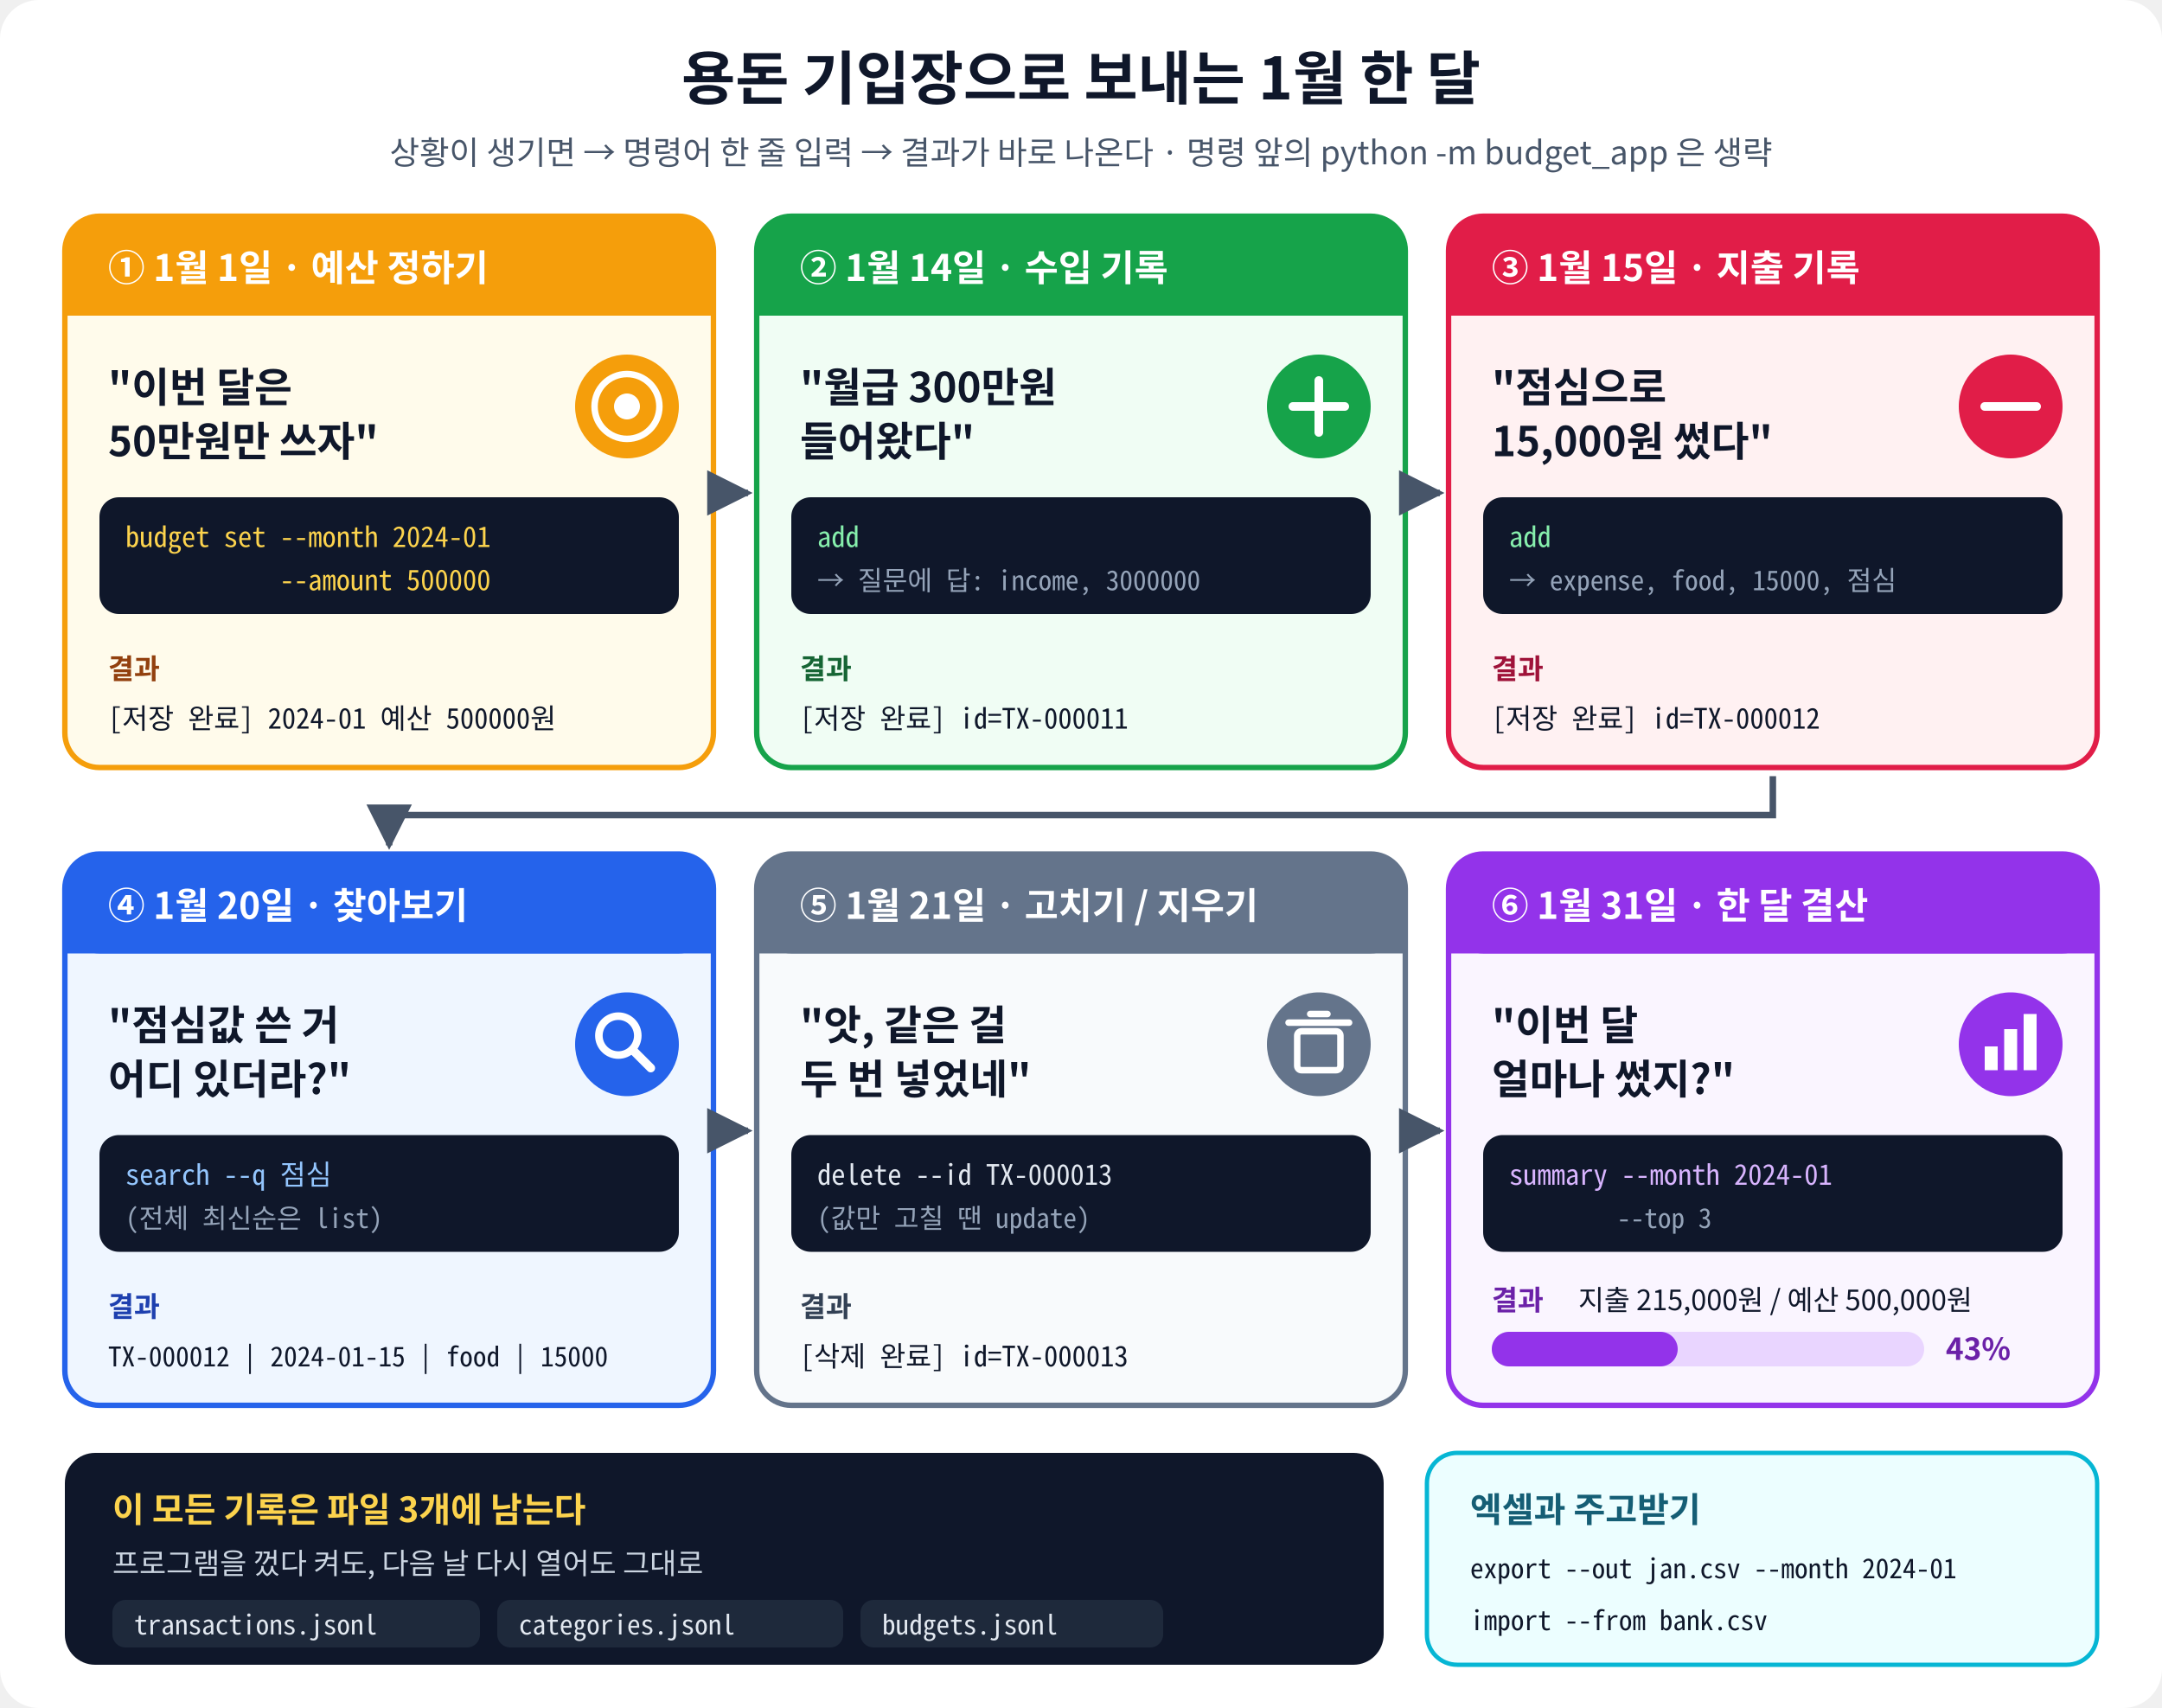
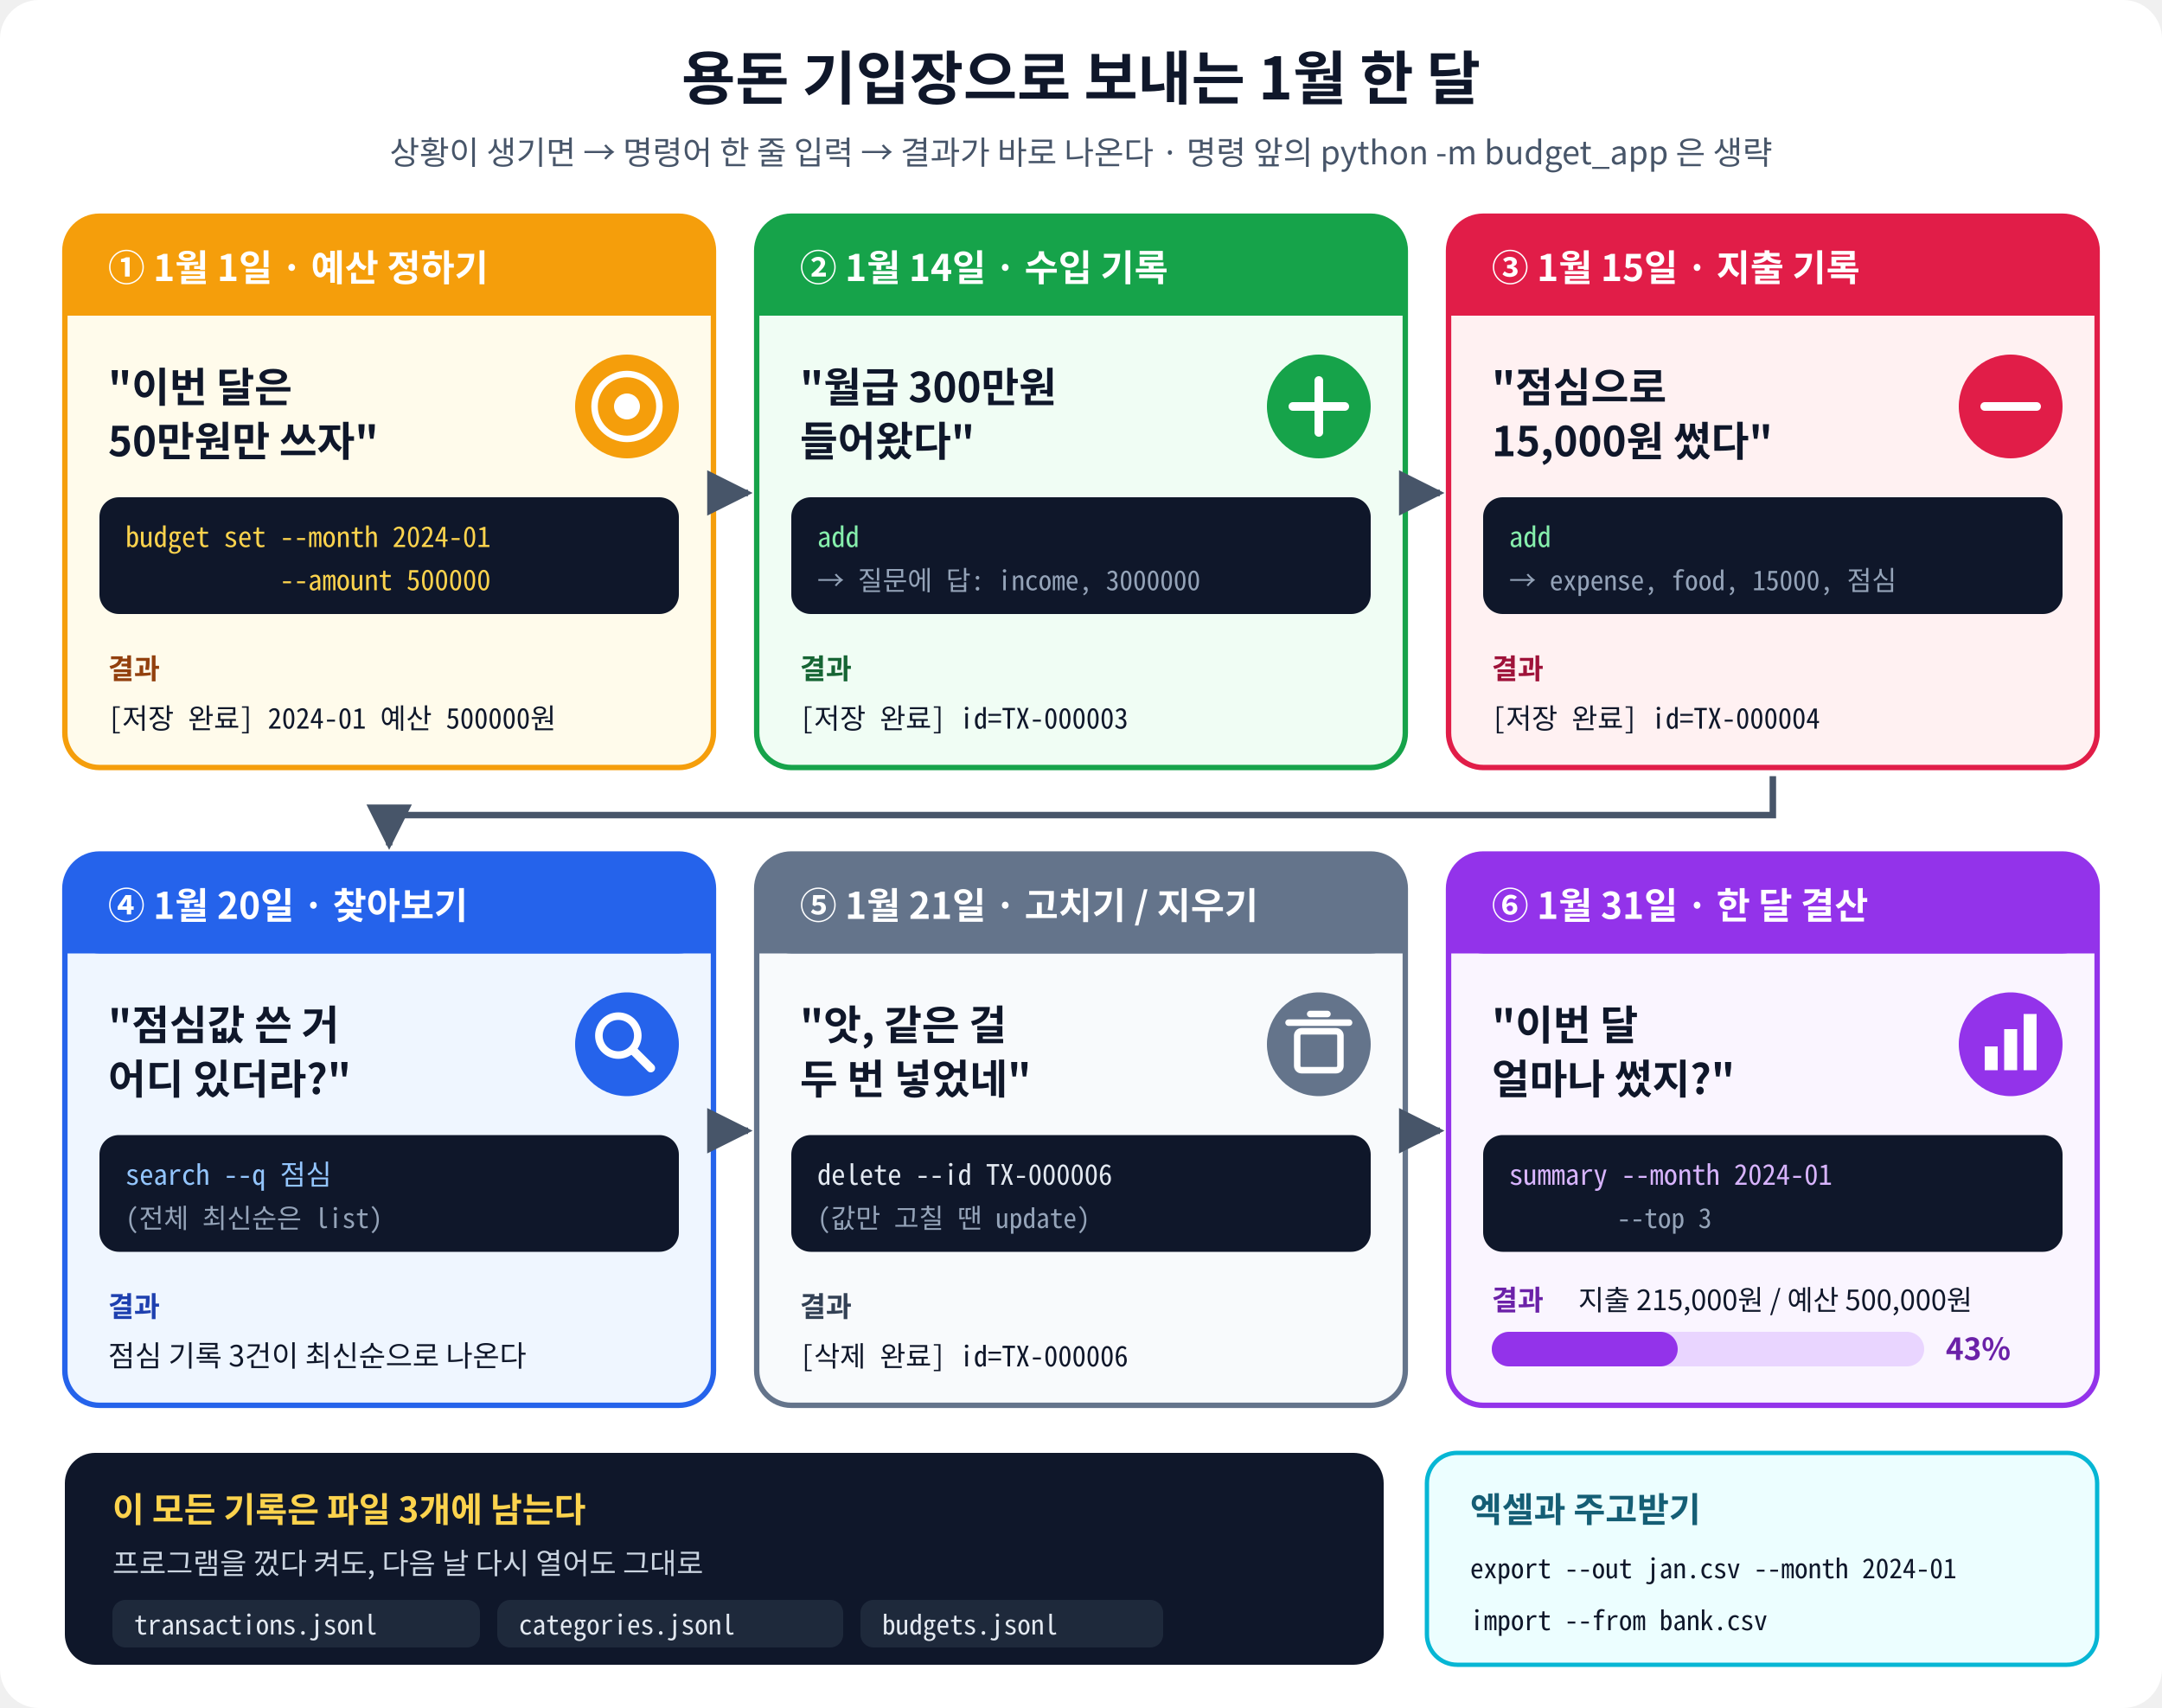
<svg xmlns="http://www.w3.org/2000/svg" viewBox="0 0 1000 790" width="1000" height="790" font-family="Pretendard, 'Apple SD Gothic Neo', 'Malgun Gothic', 'Noto Sans KR', 'Noto Sans CJK KR', sans-serif">
  <defs>
    <marker id="arr" viewBox="0 0 10 10" refX="9" refY="5" markerWidth="7" markerHeight="7" orient="auto-start-reverse">
      <path d="M0,0 L10,5 L0,10 z" fill="#475569" />
    </marker>
  </defs>
  <rect width="1000" height="790" rx="18" fill="#ffffff" />
  <text x="500" y="46" text-anchor="middle" font-size="27" font-weight="800" fill="#0f172a">용돈 기입장으로 보내는 1월 한 달</text>
  <text x="500" y="76" text-anchor="middle" font-size="15" fill="#475569">상황이 생기면 → 명령어 한 줄 입력 → 결과가 바로 나온다   ·   명령 앞의 python -m budget_app 은 생략</text>
  <g>
    <rect x="30" y="100" width="300" height="255" rx="16" fill="#fffbeb" stroke="#f59e0b" stroke-width="2.5" />
    <rect x="30" y="100" width="300" height="46" rx="16" fill="#f59e0b" />
    <rect x="30" y="130" width="300" height="16" fill="#f59e0b" />
    <text x="50" y="130" font-size="17" font-weight="800" fill="#fff">① 1월 1일 · 예산 정하기</text>
    <circle cx="290" cy="188" r="24" fill="#f59e0b" />
    <circle cx="290" cy="188" r="15" fill="none" stroke="#fff" stroke-width="3" />
    <circle cx="290" cy="188" r="6" fill="#fff" />
    <text x="50" y="186" font-size="19" font-weight="800" fill="#0f172a">"이번 달은</text>
    <text x="50" y="211" font-size="19" font-weight="800" fill="#0f172a">50만원만 쓰자"</text>
    <rect x="46" y="230" width="268" height="54" rx="9" fill="#0f172a" />
    <text x="58" y="253" font-family="'D2Coding', 'Consolas', 'Noto Sans Mono CJK KR', monospace" font-size="13" fill="#fcd34d">budget set --month 2024-01</text>
    <text x="58" y="273" xml:space="preserve" font-family="'D2Coding', 'Consolas', 'Noto Sans Mono CJK KR', monospace" font-size="13" fill="#fcd34d">           --amount 500000</text>
    <text x="50" y="314" font-size="13" font-weight="700" fill="#92400e">결과</text>
    <text x="50" y="337" font-family="'D2Coding', 'Consolas', 'Noto Sans Mono CJK KR', monospace" font-size="13" fill="#0f172a">[저장 완료] 2024-01 예산 500000원</text>
  </g>
  <line x1="334" y1="228" x2="346" y2="228" stroke="#475569" stroke-width="3" marker-end="url(#arr)" />
  <g>
    <rect x="350" y="100" width="300" height="255" rx="16" fill="#f0fdf4" stroke="#16a34a" stroke-width="2.5" />
    <rect x="350" y="100" width="300" height="46" rx="16" fill="#16a34a" />
    <rect x="350" y="130" width="300" height="16" fill="#16a34a" />
    <text x="370" y="130" font-size="17" font-weight="800" fill="#fff">② 1월 14일 · 수입 기록</text>
    <circle cx="610" cy="188" r="24" fill="#16a34a" />
    <line x1="598" y1="188" x2="622" y2="188" stroke="#fff" stroke-width="4" stroke-linecap="round" />
    <line x1="610" y1="176" x2="610" y2="200" stroke="#fff" stroke-width="4" stroke-linecap="round" />
    <text x="370" y="186" font-size="19" font-weight="800" fill="#0f172a">"월급 300만원</text>
    <text x="370" y="211" font-size="19" font-weight="800" fill="#0f172a">들어왔다"</text>
    <rect x="366" y="230" width="268" height="54" rx="9" fill="#0f172a" />
    <text x="378" y="253" font-family="'D2Coding', 'Consolas', 'Noto Sans Mono CJK KR', monospace" font-size="13" fill="#86efac">add</text>
    <text x="378" y="273" font-family="'D2Coding', 'Consolas', 'Noto Sans Mono CJK KR', monospace" font-size="12.5" fill="#94a3b8">→ 질문에 답: income, 3000000</text>
    <text x="370" y="314" font-size="13" font-weight="700" fill="#166534">결과</text>
-     <text x="370" y="337" font-family="'D2Coding', 'Consolas', 'Noto Sans Mono CJK KR', monospace" font-size="13" fill="#0f172a">[저장 완료] id=TX-000011</text>
+     <text x="370" y="337" font-family="'D2Coding', 'Consolas', 'Noto Sans Mono CJK KR', monospace" font-size="13" fill="#0f172a">[저장 완료] id=TX-000003</text>
  </g>
  <line x1="654" y1="228" x2="666" y2="228" stroke="#475569" stroke-width="3" marker-end="url(#arr)" />
  <g>
    <rect x="670" y="100" width="300" height="255" rx="16" fill="#fff1f2" stroke="#e11d48" stroke-width="2.5" />
    <rect x="670" y="100" width="300" height="46" rx="16" fill="#e11d48" />
    <rect x="670" y="130" width="300" height="16" fill="#e11d48" />
    <text x="690" y="130" font-size="17" font-weight="800" fill="#fff">③ 1월 15일 · 지출 기록</text>
    <circle cx="930" cy="188" r="24" fill="#e11d48" />
    <line x1="918" y1="188" x2="942" y2="188" stroke="#fff" stroke-width="4" stroke-linecap="round" />
    <text x="690" y="186" font-size="19" font-weight="800" fill="#0f172a">"점심으로</text>
    <text x="690" y="211" font-size="19" font-weight="800" fill="#0f172a">15,000원 썼다"</text>
    <rect x="686" y="230" width="268" height="54" rx="9" fill="#0f172a" />
    <text x="698" y="253" font-family="'D2Coding', 'Consolas', 'Noto Sans Mono CJK KR', monospace" font-size="13" fill="#86efac">add</text>
    <text x="698" y="273" font-family="'D2Coding', 'Consolas', 'Noto Sans Mono CJK KR', monospace" font-size="12.5" fill="#94a3b8">→ expense, food, 15000, 점심</text>
    <text x="690" y="314" font-size="13" font-weight="700" fill="#9f1239">결과</text>
-     <text x="690" y="337" font-family="'D2Coding', 'Consolas', 'Noto Sans Mono CJK KR', monospace" font-size="13" fill="#0f172a">[저장 완료] id=TX-000012</text>
+     <text x="690" y="337" font-family="'D2Coding', 'Consolas', 'Noto Sans Mono CJK KR', monospace" font-size="13" fill="#0f172a">[저장 완료] id=TX-000004</text>
  </g>
  <path d="M 820 359 V 377 H 180 V 391" fill="none" stroke="#475569" stroke-width="3" marker-end="url(#arr)" />
  <g>
    <rect x="30" y="395" width="300" height="255" rx="16" fill="#eff6ff" stroke="#2563eb" stroke-width="2.5" />
    <rect x="30" y="395" width="300" height="46" rx="16" fill="#2563eb" />
    <rect x="30" y="425" width="300" height="16" fill="#2563eb" />
    <text x="50" y="425" font-size="17" font-weight="800" fill="#fff">④ 1월 20일 · 찾아보기</text>
    <circle cx="290" cy="483" r="24" fill="#2563eb" />
    <circle cx="286" cy="479" r="9" fill="none" stroke="#fff" stroke-width="3.5" />
    <line x1="293" y1="486" x2="301" y2="494" stroke="#fff" stroke-width="4" stroke-linecap="round" />
    <text x="50" y="481" font-size="19" font-weight="800" fill="#0f172a">"점심값 쓴 거</text>
    <text x="50" y="506" font-size="19" font-weight="800" fill="#0f172a">어디 있더라?"</text>
    <rect x="46" y="525" width="268" height="54" rx="9" fill="#0f172a" />
    <text x="58" y="548" font-family="'D2Coding', 'Consolas', 'Noto Sans Mono CJK KR', monospace" font-size="13" fill="#93c5fd">search --q 점심</text>
    <text x="58" y="568" font-family="'D2Coding', 'Consolas', 'Noto Sans Mono CJK KR', monospace" font-size="12.5" fill="#94a3b8">(전체 최신순은 list)</text>
    <text x="50" y="609" font-size="13" font-weight="700" fill="#1e40af">결과</text>
-     <text x="50" y="632" font-family="'D2Coding', 'Consolas', 'Noto Sans Mono CJK KR', monospace" font-size="12.5" fill="#0f172a">TX-000012 | 2024-01-15 | food | 15000</text>
+     <text x="50" y="632" font-size="13.5" fill="#0f172a">점심 기록 3건이 최신순으로 나온다</text>
  </g>
  <line x1="334" y1="523" x2="346" y2="523" stroke="#475569" stroke-width="3" marker-end="url(#arr)" />
  <g>
    <rect x="350" y="395" width="300" height="255" rx="16" fill="#f8fafc" stroke="#64748b" stroke-width="2.5" />
    <rect x="350" y="395" width="300" height="46" rx="16" fill="#64748b" />
    <rect x="350" y="425" width="300" height="16" fill="#64748b" />
    <text x="370" y="425" font-size="17" font-weight="800" fill="#fff">⑤ 1월 21일 · 고치기 / 지우기</text>
    <circle cx="610" cy="483" r="24" fill="#64748b" />
    <rect x="600" y="477" width="20" height="18" rx="2" fill="none" stroke="#fff" stroke-width="3" />
    <line x1="596" y1="473" x2="624" y2="473" stroke="#fff" stroke-width="3" stroke-linecap="round" />
    <line x1="606" y1="469" x2="614" y2="469" stroke="#fff" stroke-width="3" stroke-linecap="round" />
    <text x="370" y="481" font-size="19" font-weight="800" fill="#0f172a">"앗, 같은 걸</text>
    <text x="370" y="506" font-size="19" font-weight="800" fill="#0f172a">두 번 넣었네"</text>
    <rect x="366" y="525" width="268" height="54" rx="9" fill="#0f172a" />
-     <text x="378" y="548" font-family="'D2Coding', 'Consolas', 'Noto Sans Mono CJK KR', monospace" font-size="13" fill="#e2e8f0">delete --id TX-000013</text>
+     <text x="378" y="548" font-family="'D2Coding', 'Consolas', 'Noto Sans Mono CJK KR', monospace" font-size="13" fill="#e2e8f0">delete --id TX-000006</text>
    <text x="378" y="568" font-family="'D2Coding', 'Consolas', 'Noto Sans Mono CJK KR', monospace" font-size="12.5" fill="#94a3b8">(값만 고칠 땐 update)</text>
    <text x="370" y="609" font-size="13" font-weight="700" fill="#334155">결과</text>
-     <text x="370" y="632" font-family="'D2Coding', 'Consolas', 'Noto Sans Mono CJK KR', monospace" font-size="13" fill="#0f172a">[삭제 완료] id=TX-000013</text>
+     <text x="370" y="632" font-family="'D2Coding', 'Consolas', 'Noto Sans Mono CJK KR', monospace" font-size="13" fill="#0f172a">[삭제 완료] id=TX-000006</text>
  </g>
  <line x1="654" y1="523" x2="666" y2="523" stroke="#475569" stroke-width="3" marker-end="url(#arr)" />
  <g>
    <rect x="670" y="395" width="300" height="255" rx="16" fill="#faf5ff" stroke="#9333ea" stroke-width="2.5" />
    <rect x="670" y="395" width="300" height="46" rx="16" fill="#9333ea" />
    <rect x="670" y="425" width="300" height="16" fill="#9333ea" />
    <text x="690" y="425" font-size="17" font-weight="800" fill="#fff">⑥ 1월 31일 · 한 달 결산</text>
    <circle cx="930" cy="483" r="24" fill="#9333ea" />
    <rect x="918" y="484" width="6" height="11" fill="#fff" />
    <rect x="927" y="476" width="6" height="19" fill="#fff" />
    <rect x="936" y="469" width="6" height="26" fill="#fff" />
    <text x="690" y="481" font-size="19" font-weight="800" fill="#0f172a">"이번 달</text>
    <text x="690" y="506" font-size="19" font-weight="800" fill="#0f172a">얼마나 썼지?"</text>
    <rect x="686" y="525" width="268" height="54" rx="9" fill="#0f172a" />
    <text x="698" y="548" font-family="'D2Coding', 'Consolas', 'Noto Sans Mono CJK KR', monospace" font-size="13" fill="#d8b4fe">summary --month 2024-01</text>
    <text x="698" y="568" xml:space="preserve" font-family="'D2Coding', 'Consolas', 'Noto Sans Mono CJK KR', monospace" font-size="12.5" fill="#94a3b8">        --top 3</text>
    <text x="690" y="606" font-size="13" font-weight="700" fill="#6b21a8">결과</text>
    <text x="730" y="606" font-size="13" fill="#0f172a">지출 215,000원 / 예산 500,000원</text>
    <rect x="690" y="616" width="200" height="16" rx="8" fill="#e9d5ff" />
    <rect x="690" y="616" width="86" height="16" rx="8" fill="#9333ea" />
    <text x="900" y="629" font-size="14" font-weight="800" fill="#6b21a8">43%</text>
  </g>
  <rect x="30" y="672" width="610" height="98" rx="14" fill="#0f172a" />
  <text x="52" y="704" font-size="16" font-weight="800" fill="#fcd34d">이 모든 기록은 파일 3개에 남는다</text>
  <text x="52" y="728" font-size="13.5" fill="#cbd5e1">프로그램을 껐다 켜도, 다음 날 다시 열어도 그대로</text>
  <g font-family="'D2Coding', 'Consolas', 'Noto Sans Mono CJK KR', monospace" font-size="12.5">
    <rect x="52" y="740" width="170" height="22" rx="6" fill="#1e293b" />
    <text x="62" y="756" fill="#e2e8f0">transactions.jsonl</text>
    <rect x="230" y="740" width="160" height="22" rx="6" fill="#1e293b" />
    <text x="240" y="756" fill="#e2e8f0">categories.jsonl</text>
    <rect x="398" y="740" width="140" height="22" rx="6" fill="#1e293b" />
    <text x="408" y="756" fill="#e2e8f0">budgets.jsonl</text>
  </g>
  <rect x="660" y="672" width="310" height="98" rx="14" fill="#ecfeff" stroke="#06b6d4" stroke-width="2" />
  <text x="680" y="704" font-size="16" font-weight="800" fill="#155e75">엑셀과 주고받기</text>
  <text x="680" y="730" font-family="'D2Coding', 'Consolas', 'Noto Sans Mono CJK KR', monospace" font-size="12.5" fill="#0f172a">export --out jan.csv --month 2024-01</text>
  <text x="680" y="754" font-family="'D2Coding', 'Consolas', 'Noto Sans Mono CJK KR', monospace" font-size="12.5" fill="#0f172a">import --from bank.csv</text>
</svg>
